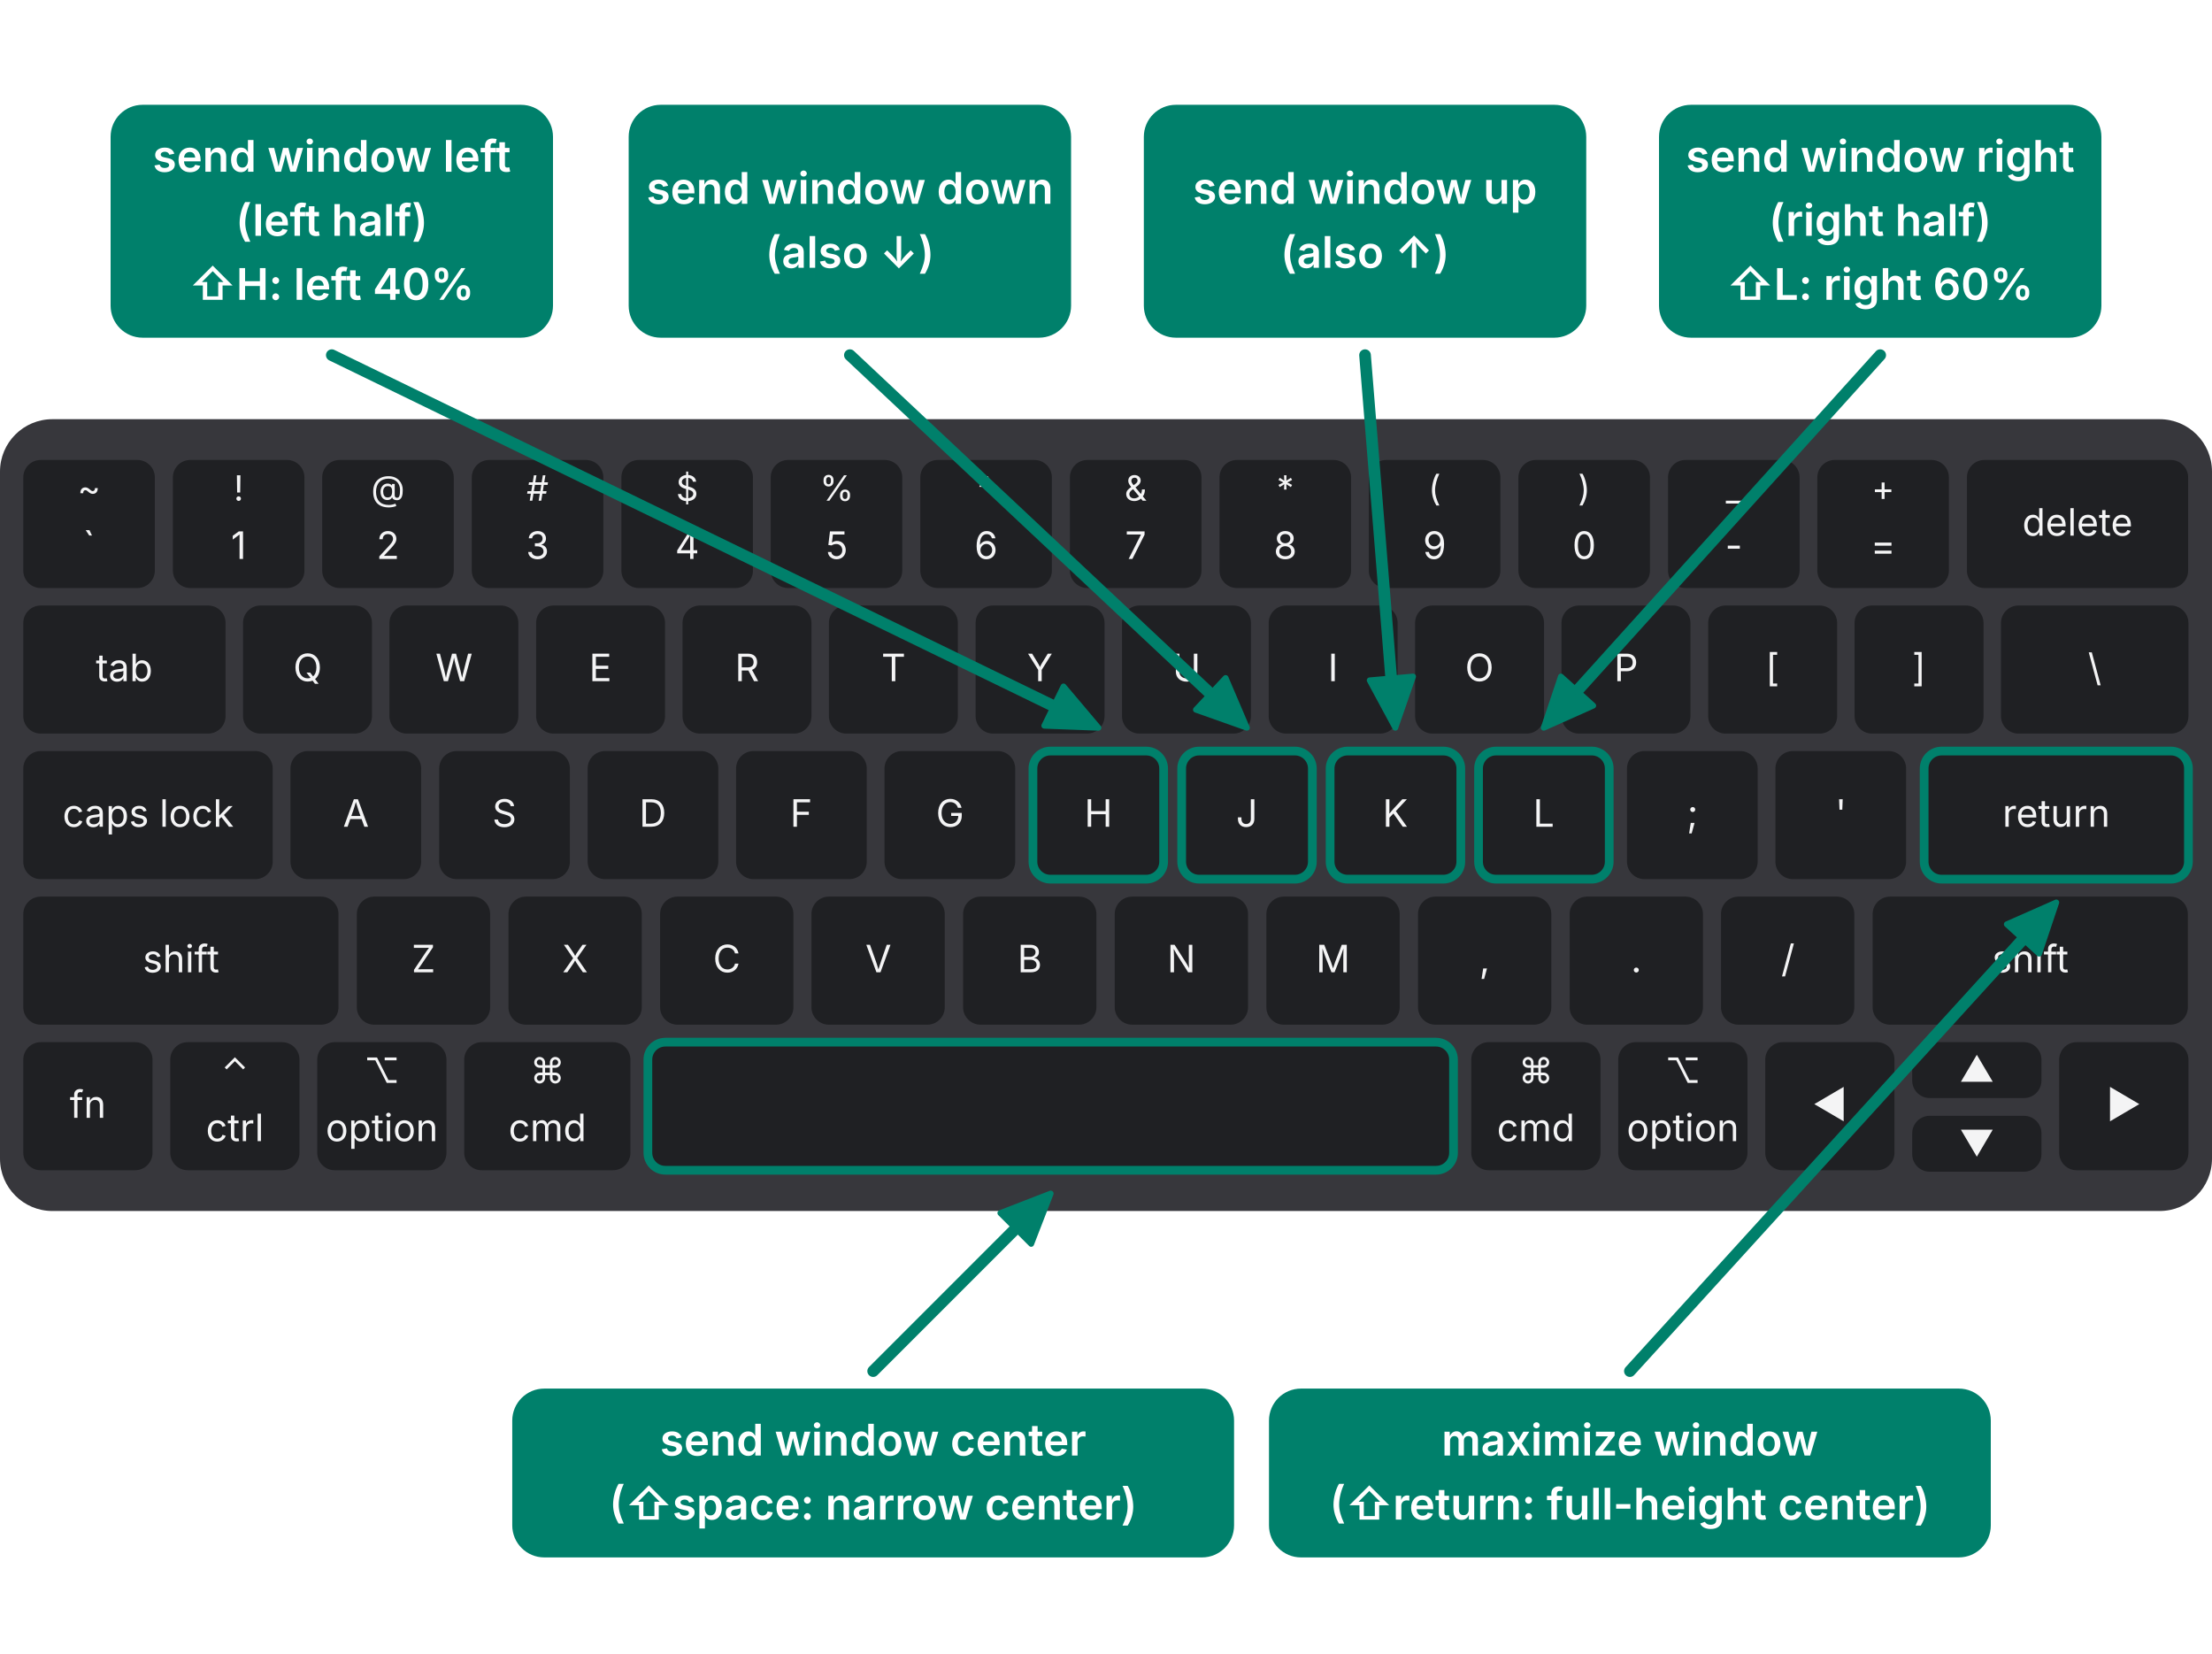
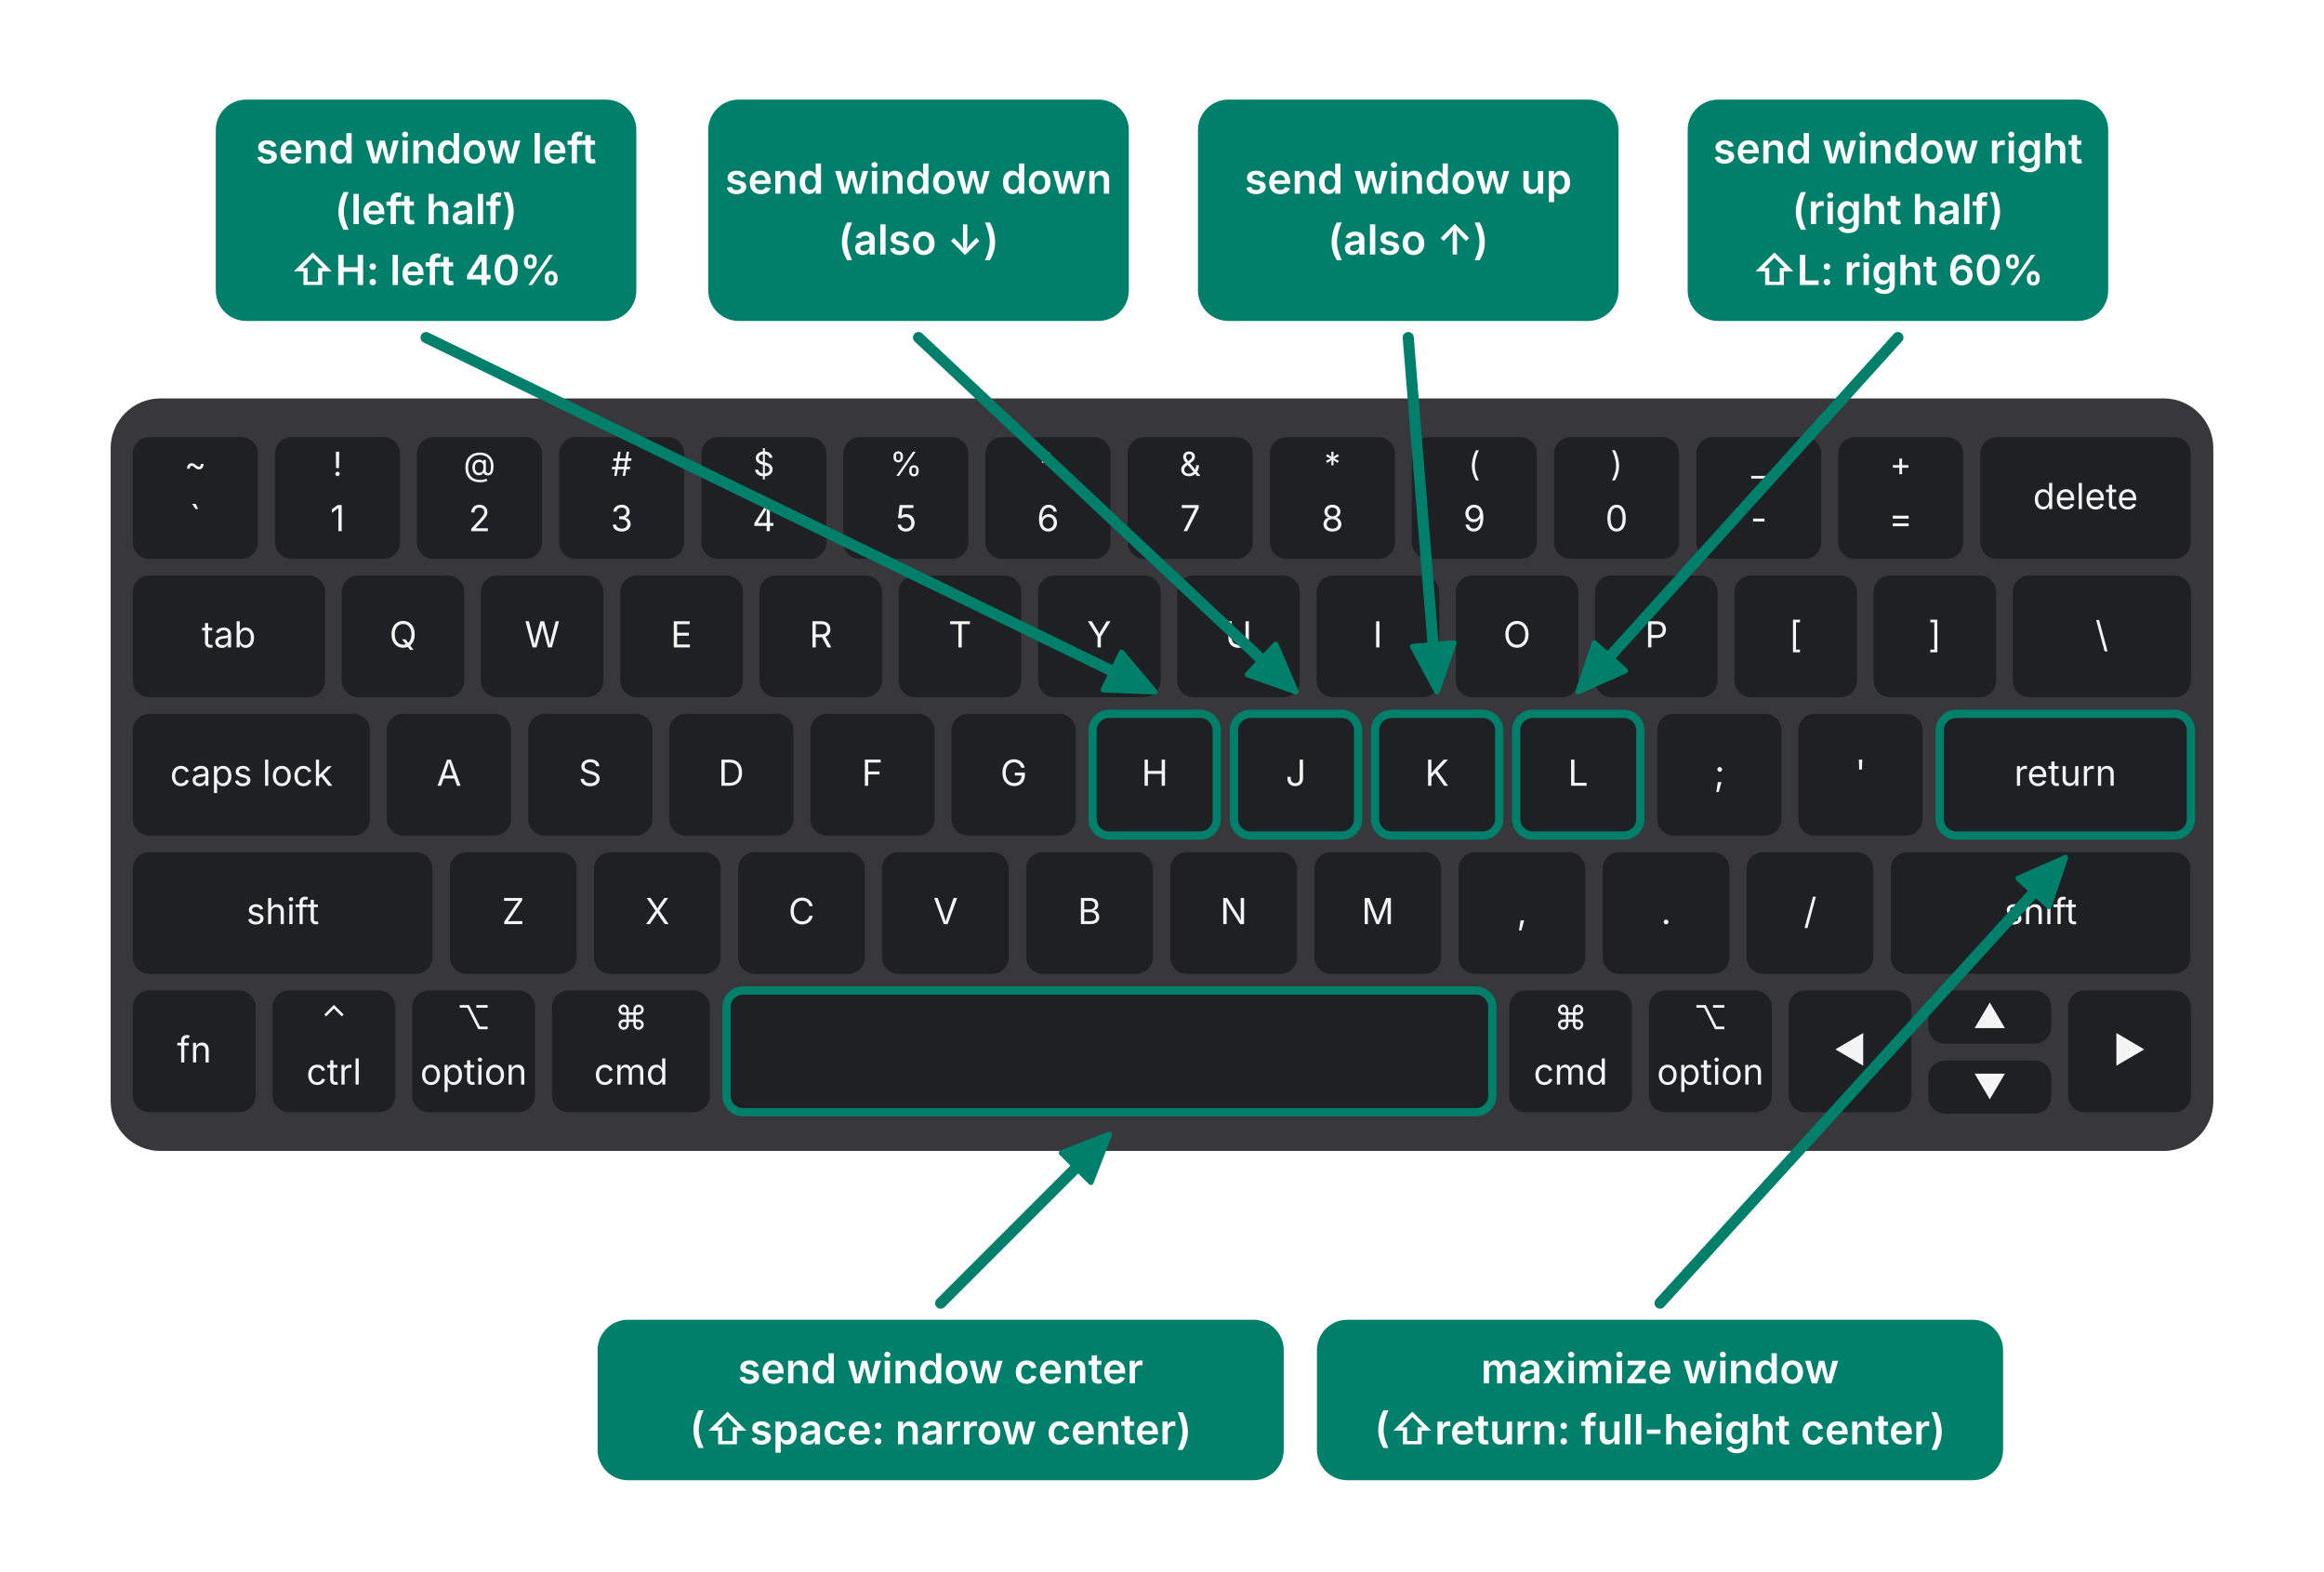
- <svg xmlns="http://www.w3.org/2000/svg" viewBox="0 -8 760 568" font-family="system-ui,-apple-system,sans-serif">
+ <svg xmlns="http://www.w3.org/2000/svg" viewBox="0 -8 840 568" font-family="system-ui,-apple-system,sans-serif">
  <style>
text.t{fill:#fff;font-weight:600} text.k{fill:#f4f4f5} text.w{fill:#fff;font-weight:600}
rect.b{fill:#37373c} rect.k{fill:#1f2023} rect.h{fill:#1f2023;stroke:#00806b;stroke-width:3} rect.hm{fill:#1f2023;stroke:#00a0e0;stroke-width:3}
</style>
-   <rect x="0" y="-8" width="840" height="700" fill="#fff" />
-   <rect class="b" x="0" y="136" width="760" height="272" rx="18" />
-   <rect class="k" x="8.0" y="150.0" width="45.2" height="44.0" rx="6" />
-   <text class="k" x="30.6" y="164.0" text-anchor="middle" font-size="12">~</text>
-   <text class="k" x="30.6" y="184.0" text-anchor="middle" font-size="13">`</text>
-   <rect class="k" x="59.4" y="150.0" width="45.2" height="44.0" rx="6" />
-   <text class="k" x="82.0" y="164.0" text-anchor="middle" font-size="12">!</text>
-   <text class="k" x="82.0" y="184.0" text-anchor="middle" font-size="13">1</text>
-   <rect class="k" x="110.7" y="150.0" width="45.2" height="44.0" rx="6" />
-   <text class="k" x="133.3" y="164.0" text-anchor="middle" font-size="12">@</text>
-   <text class="k" x="133.3" y="184.0" text-anchor="middle" font-size="13">2</text>
-   <rect class="k" x="162.1" y="150.0" width="45.2" height="44.0" rx="6" />
-   <text class="k" x="184.7" y="164.0" text-anchor="middle" font-size="12">#</text>
-   <text class="k" x="184.7" y="184.0" text-anchor="middle" font-size="13">3</text>
-   <rect class="k" x="213.5" y="150.0" width="45.2" height="44.0" rx="6" />
-   <text class="k" x="236.1" y="164.0" text-anchor="middle" font-size="12">$</text>
-   <text class="k" x="236.1" y="184.0" text-anchor="middle" font-size="13">4</text>
-   <rect class="k" x="264.8" y="150.0" width="45.2" height="44.0" rx="6" />
-   <text class="k" x="287.5" y="164.0" text-anchor="middle" font-size="12">%</text>
-   <text class="k" x="287.5" y="184.0" text-anchor="middle" font-size="13">5</text>
-   <rect class="k" x="316.2" y="150.0" width="45.2" height="44.0" rx="6" />
-   <text class="k" x="338.8" y="164.0" text-anchor="middle" font-size="12">^</text>
-   <text class="k" x="338.8" y="184.0" text-anchor="middle" font-size="13">6</text>
-   <rect class="k" x="367.6" y="150.0" width="45.2" height="44.0" rx="6" />
-   <text class="k" x="390.2" y="164.0" text-anchor="middle" font-size="12">&amp;</text>
-   <text class="k" x="390.2" y="184.0" text-anchor="middle" font-size="13">7</text>
-   <rect class="k" x="419.0" y="150.0" width="45.2" height="44.0" rx="6" />
-   <text class="k" x="441.6" y="164.0" text-anchor="middle" font-size="12">*</text>
-   <text class="k" x="441.6" y="184.0" text-anchor="middle" font-size="13">8</text>
-   <rect class="k" x="470.3" y="150.0" width="45.2" height="44.0" rx="6" />
-   <text class="k" x="492.9" y="164.0" text-anchor="middle" font-size="12">(</text>
-   <text class="k" x="492.9" y="184.0" text-anchor="middle" font-size="13">9</text>
-   <rect class="k" x="521.7" y="150.0" width="45.2" height="44.0" rx="6" />
-   <text class="k" x="544.3" y="164.0" text-anchor="middle" font-size="12">)</text>
-   <text class="k" x="544.3" y="184.0" text-anchor="middle" font-size="13">0</text>
-   <rect class="k" x="573.1" y="150.0" width="45.2" height="44.0" rx="6" />
-   <text class="k" x="595.7" y="164.0" text-anchor="middle" font-size="12">_</text>
-   <text class="k" x="595.7" y="184.0" text-anchor="middle" font-size="13">-</text>
-   <rect class="k" x="624.4" y="150.0" width="45.2" height="44.0" rx="6" />
-   <text class="k" x="647.0" y="164.0" text-anchor="middle" font-size="12">+</text>
-   <text class="k" x="647.0" y="184.0" text-anchor="middle" font-size="13">=</text>
-   <rect class="k" x="675.8" y="150.0" width="76.0" height="44.0" rx="6" />
-   <text class="k" x="713.8" y="176.0" text-anchor="middle" font-size="13">delete</text>
-   <rect class="k" x="8.0" y="200.0" width="69.5" height="44.0" rx="6" />
-   <text class="k" x="42.7" y="226.0" text-anchor="middle" font-size="13">tab</text>
-   <rect class="k" x="83.5" y="200.0" width="44.3" height="44.0" rx="6" />
-   <text class="k" x="105.7" y="226.0" text-anchor="middle" font-size="13">Q</text>
-   <rect class="k" x="133.8" y="200.0" width="44.3" height="44.0" rx="6" />
-   <text class="k" x="156.0" y="226.0" text-anchor="middle" font-size="13">W</text>
-   <rect class="k" x="184.2" y="200.0" width="44.3" height="44.0" rx="6" />
-   <text class="k" x="206.3" y="226.0" text-anchor="middle" font-size="13">E</text>
-   <rect class="k" x="234.5" y="200.0" width="44.3" height="44.0" rx="6" />
-   <text class="k" x="256.7" y="226.0" text-anchor="middle" font-size="13">R</text>
-   <rect class="k" x="284.8" y="200.0" width="44.3" height="44.0" rx="6" />
-   <text class="k" x="307.0" y="226.0" text-anchor="middle" font-size="13">T</text>
-   <rect class="k" x="335.2" y="200.0" width="44.3" height="44.0" rx="6" />
-   <text class="k" x="357.3" y="226.0" text-anchor="middle" font-size="13">Y</text>
-   <rect class="k" x="385.5" y="200.0" width="44.3" height="44.0" rx="6" />
-   <text class="k" x="407.7" y="226.0" text-anchor="middle" font-size="13">U</text>
-   <rect class="k" x="435.9" y="200.0" width="44.3" height="44.0" rx="6" />
-   <text class="k" x="458.0" y="226.0" text-anchor="middle" font-size="13">I</text>
-   <rect class="k" x="486.2" y="200.0" width="44.3" height="44.0" rx="6" />
-   <text class="k" x="508.3" y="226.0" text-anchor="middle" font-size="13">O</text>
-   <rect class="k" x="536.5" y="200.0" width="44.3" height="44.0" rx="6" />
-   <text class="k" x="558.7" y="226.0" text-anchor="middle" font-size="13">P</text>
-   <rect class="k" x="586.9" y="200.0" width="44.3" height="44.0" rx="6" />
-   <text class="k" x="609.0" y="226.0" text-anchor="middle" font-size="13">[</text>
-   <rect class="k" x="637.2" y="200.0" width="44.3" height="44.0" rx="6" />
-   <text class="k" x="659.3" y="226.0" text-anchor="middle" font-size="13">]</text>
-   <rect class="k" x="687.5" y="200.0" width="64.4" height="44.0" rx="6" />
-   <text class="k" x="719.7" y="226.0" text-anchor="middle" font-size="13">\</text>
-   <rect class="k" x="8.0" y="250.0" width="85.7" height="44.0" rx="6" />
-   <text class="k" x="50.9" y="276.0" text-anchor="middle" font-size="13">caps lock</text>
-   <rect class="k" x="99.8" y="250.0" width="44.9" height="44.0" rx="6" />
-   <text class="k" x="122.3" y="276.0" text-anchor="middle" font-size="13">A</text>
-   <rect class="k" x="150.9" y="250.0" width="44.9" height="44.0" rx="6" />
-   <text class="k" x="173.3" y="276.0" text-anchor="middle" font-size="13">S</text>
-   <rect class="k" x="201.9" y="250.0" width="44.9" height="44.0" rx="6" />
-   <text class="k" x="224.3" y="276.0" text-anchor="middle" font-size="13">D</text>
-   <rect class="k" x="252.9" y="250.0" width="44.9" height="44.0" rx="6" />
-   <text class="k" x="275.3" y="276.0" text-anchor="middle" font-size="13">F</text>
-   <rect class="k" x="303.9" y="250.0" width="44.9" height="44.0" rx="6" />
-   <text class="k" x="326.4" y="276.0" text-anchor="middle" font-size="13">G</text>
-   <rect class="h" x="354.9" y="250.0" width="44.9" height="44.0" rx="6" />
-   <text class="k" x="377.4" y="276.0" text-anchor="middle" font-size="13">H</text>
-   <rect class="h" x="406.0" y="250.0" width="44.9" height="44.0" rx="6" />
-   <text class="k" x="428.4" y="276.0" text-anchor="middle" font-size="13">J</text>
-   <rect class="h" x="457.0" y="250.0" width="44.9" height="44.0" rx="6" />
-   <text class="k" x="479.4" y="276.0" text-anchor="middle" font-size="13">K</text>
-   <rect class="h" x="508.0" y="250.0" width="44.9" height="44.0" rx="6" />
-   <text class="k" x="530.4" y="276.0" text-anchor="middle" font-size="13">L</text>
-   <rect class="k" x="559.0" y="250.0" width="44.9" height="44.0" rx="6" />
-   <text class="k" x="581.5" y="276.0" text-anchor="middle" font-size="13">;</text>
-   <rect class="k" x="610.0" y="250.0" width="44.9" height="44.0" rx="6" />
-   <text class="k" x="632.5" y="276.0" text-anchor="middle" font-size="13">'</text>
-   <rect class="h" x="661.1" y="250.0" width="90.8" height="44.0" rx="6" />
-   <text class="k" x="706.5" y="276.0" text-anchor="middle" font-size="13">return</text>
-   <rect class="k" x="8.0" y="300.0" width="108.3" height="44.0" rx="6" />
-   <text class="k" x="62.2" y="326.0" text-anchor="middle" font-size="13">shift</text>
-   <rect class="k" x="122.6" y="300.0" width="45.8" height="44.0" rx="6" />
-   <text class="k" x="145.5" y="326.0" text-anchor="middle" font-size="13">Z</text>
-   <rect class="k" x="174.7" y="300.0" width="45.8" height="44.0" rx="6" />
-   <text class="k" x="197.6" y="326.0" text-anchor="middle" font-size="13">X</text>
-   <rect class="k" x="226.8" y="300.0" width="45.8" height="44.0" rx="6" />
-   <text class="k" x="249.7" y="326.0" text-anchor="middle" font-size="13">C</text>
-   <rect class="k" x="278.8" y="300.0" width="45.8" height="44.0" rx="6" />
-   <text class="k" x="301.8" y="326.0" text-anchor="middle" font-size="13">V</text>
-   <rect class="k" x="330.9" y="300.0" width="45.8" height="44.0" rx="6" />
-   <text class="k" x="353.8" y="326.0" text-anchor="middle" font-size="13">B</text>
-   <rect class="k" x="383.0" y="300.0" width="45.8" height="44.0" rx="6" />
-   <text class="k" x="405.9" y="326.0" text-anchor="middle" font-size="13">N</text>
-   <rect class="k" x="435.1" y="300.0" width="45.8" height="44.0" rx="6" />
-   <text class="k" x="458.0" y="326.0" text-anchor="middle" font-size="13">M</text>
-   <rect class="k" x="487.2" y="300.0" width="45.8" height="44.0" rx="6" />
-   <text class="k" x="510.1" y="326.0" text-anchor="middle" font-size="13">,</text>
-   <rect class="k" x="539.3" y="300.0" width="45.8" height="44.0" rx="6" />
-   <text class="k" x="562.2" y="326.0" text-anchor="middle" font-size="13">.</text>
-   <rect class="k" x="591.3" y="300.0" width="45.8" height="44.0" rx="6" />
-   <text class="k" x="614.3" y="326.0" text-anchor="middle" font-size="13">/</text>
-   <rect class="k" x="643.4" y="300.0" width="108.3" height="44.0" rx="6" />
-   <text class="k" x="697.6" y="326.0" text-anchor="middle" font-size="13">shift</text>
-   <rect class="k" x="8.0" y="350.0" width="44.4" height="44.0" rx="6" />
-   <text class="k" x="30.2" y="376.0" text-anchor="middle" font-size="13">fn</text>
-   <rect class="k" x="58.5" y="350.0" width="44.4" height="44.0" rx="6" />
-   <text class="k" x="80.7" y="364.0" text-anchor="middle" font-size="12">⌃</text>
-   <text class="k" x="80.7" y="384.0" text-anchor="middle" font-size="13">ctrl</text>
-   <rect class="k" x="109.0" y="350.0" width="44.4" height="44.0" rx="6" />
-   <text class="k" x="131.2" y="364.0" text-anchor="middle" font-size="12">⌥</text>
-   <text class="k" x="131.2" y="384.0" text-anchor="middle" font-size="13">option</text>
-   <rect class="k" x="159.5" y="350.0" width="57.1" height="44.0" rx="6" />
-   <text class="k" x="188.1" y="364.0" text-anchor="middle" font-size="12">⌘</text>
-   <text class="k" x="188.1" y="384.0" text-anchor="middle" font-size="13">cmd</text>
-   <rect class="h" x="222.6" y="350.0" width="276.8" height="44.0" rx="6" />
-   <text class="k" x="361.0" y="376.0" text-anchor="middle" font-size="13" />
-   <rect class="k" x="505.5" y="350.0" width="44.4" height="44.0" rx="6" />
-   <text class="k" x="527.7" y="364.0" text-anchor="middle" font-size="12">⌘</text>
-   <text class="k" x="527.7" y="384.0" text-anchor="middle" font-size="13">cmd</text>
-   <rect class="k" x="556.0" y="350.0" width="44.4" height="44.0" rx="6" />
-   <text class="k" x="578.2" y="364.0" text-anchor="middle" font-size="12">⌥</text>
-   <text class="k" x="578.2" y="384.0" text-anchor="middle" font-size="13">option</text>
-   <rect class="k" x="606.5" y="350.0" width="44.4" height="44.0" rx="6" />
-   <text class="k" x="628.7" y="376.0" text-anchor="middle" font-size="13">◀</text>
-   <rect class="k" x="657.0" y="350.0" width="44.4" height="19.2" rx="6" />
-   <text class="k" x="679.2" y="363.6" text-anchor="middle" font-size="12">▲</text>
-   <rect class="k" x="657.0" y="375.3" width="44.4" height="19.2" rx="6" />
-   <text class="k" x="679.2" y="388.8" text-anchor="middle" font-size="12">▼</text>
-   <rect class="k" x="707.5" y="350.0" width="44.4" height="44.0" rx="6" />
-   <text class="k" x="729.7" y="376.0" text-anchor="middle" font-size="13">▶</text>
-   <rect x="38" y="28" width="152" height="80" rx="11" fill="#00806b" />
-   <text class="t" x="114" y="51" text-anchor="middle" font-size="15" font-weight="600">send window left</text>
-   <text class="t" x="114" y="73" text-anchor="middle" font-size="15" font-weight="600">(left half)</text>
-   <text class="t" x="114" y="95" text-anchor="middle" font-size="15" font-weight="600">⇧H: left 40%</text>
-   <line x1="114" y1="114" x2="362.1" y2="234.6" stroke="#00806b" stroke-width="4" stroke-linecap="round" />
-   <polygon points="377.4,242 358.8,241.3 365.4,227.8" fill="#00806b" stroke="#00806b" stroke-width="2" stroke-linejoin="round" />
-   <rect x="216" y="28" width="152" height="80" rx="11" fill="#00806b" />
-   <text class="t" x="292" y="62" text-anchor="middle" font-size="15" font-weight="600">send window down</text>
-   <text class="t" x="292" y="84" text-anchor="middle" font-size="15" font-weight="600">(also ↓)</text>
-   <line x1="292" y1="114" x2="416" y2="230.4" stroke="#00806b" stroke-width="4" stroke-linecap="round" />
-   <polygon points="428.4,242 410.9,235.8 421.1,224.9" fill="#00806b" stroke="#00806b" stroke-width="2" stroke-linejoin="round" />
-   <rect x="393" y="28" width="152" height="80" rx="11" fill="#00806b" />
-   <text class="t" x="469" y="62" text-anchor="middle" font-size="15" font-weight="600">send window up</text>
-   <text class="t" x="469" y="84" text-anchor="middle" font-size="15" font-weight="600">(also ↑)</text>
-   <line x1="469" y1="114" x2="478" y2="225.1" stroke="#00806b" stroke-width="4" stroke-linecap="round" />
-   <polygon points="479.4,242 470.6,225.7 485.5,224.4" fill="#00806b" stroke="#00806b" stroke-width="2" stroke-linejoin="round" />
-   <rect x="570" y="28" width="152" height="80" rx="11" fill="#00806b" />
-   <text class="t" x="646" y="51" text-anchor="middle" font-size="15" font-weight="600">send window right</text>
-   <text class="t" x="646" y="73" text-anchor="middle" font-size="15" font-weight="600">(right half)</text>
-   <text class="t" x="646" y="95" text-anchor="middle" font-size="15" font-weight="600">⇧L: right 60%</text>
-   <line x1="646" y1="114" x2="541.8" y2="229.4" stroke="#00806b" stroke-width="4" stroke-linecap="round" />
-   <polygon points="530.4,242 536.3,224.4 547.4,234.4" fill="#00806b" stroke="#00806b" stroke-width="2" stroke-linejoin="round" />
-   <rect x="176" y="469" width="248" height="58" rx="11" fill="#00806b" />
-   <text class="t" x="300" y="492" text-anchor="middle" font-size="15" font-weight="600">send window center</text>
-   <text class="t" x="300" y="514" text-anchor="middle" font-size="15" font-weight="600">(⇧space: narrow center)</text>
-   <line x1="300" y1="463" x2="349" y2="414" stroke="#00806b" stroke-width="4" stroke-linecap="round" />
-   <polygon points="361,402 354.3,419.3 343.7,408.7" fill="#00806b" stroke="#00806b" stroke-width="2" stroke-linejoin="round" />
-   <rect x="436" y="469" width="248" height="58" rx="11" fill="#00806b" />
-   <text class="t" x="560" y="492" text-anchor="middle" font-size="15" font-weight="600">maximize window</text>
-   <text class="t" x="560" y="514" text-anchor="middle" font-size="15" font-weight="600">(⇧return: full-height center)</text>
-   <line x1="560" y1="463" x2="695.1" y2="314.6" stroke="#00806b" stroke-width="4" stroke-linecap="round" />
-   <polygon points="706.5,302 700.6,319.6 689.5,309.5" fill="#00806b" stroke="#00806b" stroke-width="2" stroke-linejoin="round" />
+   <rect x="-40" y="-8" width="920" height="700" fill="#fff" />
+   <g transform="translate(40,0)">
+     <rect class="b" x="0" y="136" width="760" height="272" rx="18" />
+     <rect class="k" x="8.0" y="150.0" width="45.2" height="44.0" rx="6" />
+     <text class="k" x="30.6" y="164.0" text-anchor="middle" font-size="12">~</text>
+     <text class="k" x="30.6" y="184.0" text-anchor="middle" font-size="13">`</text>
+     <rect class="k" x="59.4" y="150.0" width="45.2" height="44.0" rx="6" />
+     <text class="k" x="82.0" y="164.0" text-anchor="middle" font-size="12">!</text>
+     <text class="k" x="82.0" y="184.0" text-anchor="middle" font-size="13">1</text>
+     <rect class="k" x="110.7" y="150.0" width="45.2" height="44.0" rx="6" />
+     <text class="k" x="133.3" y="164.0" text-anchor="middle" font-size="12">@</text>
+     <text class="k" x="133.3" y="184.0" text-anchor="middle" font-size="13">2</text>
+     <rect class="k" x="162.1" y="150.0" width="45.2" height="44.0" rx="6" />
+     <text class="k" x="184.7" y="164.0" text-anchor="middle" font-size="12">#</text>
+     <text class="k" x="184.7" y="184.0" text-anchor="middle" font-size="13">3</text>
+     <rect class="k" x="213.5" y="150.0" width="45.2" height="44.0" rx="6" />
+     <text class="k" x="236.1" y="164.0" text-anchor="middle" font-size="12">$</text>
+     <text class="k" x="236.1" y="184.0" text-anchor="middle" font-size="13">4</text>
+     <rect class="k" x="264.8" y="150.0" width="45.2" height="44.0" rx="6" />
+     <text class="k" x="287.5" y="164.0" text-anchor="middle" font-size="12">%</text>
+     <text class="k" x="287.5" y="184.0" text-anchor="middle" font-size="13">5</text>
+     <rect class="k" x="316.2" y="150.0" width="45.2" height="44.0" rx="6" />
+     <text class="k" x="338.8" y="164.0" text-anchor="middle" font-size="12">^</text>
+     <text class="k" x="338.8" y="184.0" text-anchor="middle" font-size="13">6</text>
+     <rect class="k" x="367.6" y="150.0" width="45.2" height="44.0" rx="6" />
+     <text class="k" x="390.2" y="164.0" text-anchor="middle" font-size="12">&amp;</text>
+     <text class="k" x="390.2" y="184.0" text-anchor="middle" font-size="13">7</text>
+     <rect class="k" x="419.0" y="150.0" width="45.2" height="44.0" rx="6" />
+     <text class="k" x="441.6" y="164.0" text-anchor="middle" font-size="12">*</text>
+     <text class="k" x="441.6" y="184.0" text-anchor="middle" font-size="13">8</text>
+     <rect class="k" x="470.3" y="150.0" width="45.2" height="44.0" rx="6" />
+     <text class="k" x="492.9" y="164.0" text-anchor="middle" font-size="12">(</text>
+     <text class="k" x="492.9" y="184.0" text-anchor="middle" font-size="13">9</text>
+     <rect class="k" x="521.7" y="150.0" width="45.2" height="44.0" rx="6" />
+     <text class="k" x="544.3" y="164.0" text-anchor="middle" font-size="12">)</text>
+     <text class="k" x="544.3" y="184.0" text-anchor="middle" font-size="13">0</text>
+     <rect class="k" x="573.1" y="150.0" width="45.2" height="44.0" rx="6" />
+     <text class="k" x="595.7" y="164.0" text-anchor="middle" font-size="12">_</text>
+     <text class="k" x="595.7" y="184.0" text-anchor="middle" font-size="13">-</text>
+     <rect class="k" x="624.4" y="150.0" width="45.2" height="44.0" rx="6" />
+     <text class="k" x="647.0" y="164.0" text-anchor="middle" font-size="12">+</text>
+     <text class="k" x="647.0" y="184.0" text-anchor="middle" font-size="13">=</text>
+     <rect class="k" x="675.8" y="150.0" width="76.0" height="44.0" rx="6" />
+     <text class="k" x="713.8" y="176.0" text-anchor="middle" font-size="13">delete</text>
+     <rect class="k" x="8.0" y="200.0" width="69.5" height="44.0" rx="6" />
+     <text class="k" x="42.7" y="226.0" text-anchor="middle" font-size="13">tab</text>
+     <rect class="k" x="83.5" y="200.0" width="44.3" height="44.0" rx="6" />
+     <text class="k" x="105.7" y="226.0" text-anchor="middle" font-size="13">Q</text>
+     <rect class="k" x="133.8" y="200.0" width="44.3" height="44.0" rx="6" />
+     <text class="k" x="156.0" y="226.0" text-anchor="middle" font-size="13">W</text>
+     <rect class="k" x="184.2" y="200.0" width="44.3" height="44.0" rx="6" />
+     <text class="k" x="206.3" y="226.0" text-anchor="middle" font-size="13">E</text>
+     <rect class="k" x="234.5" y="200.0" width="44.3" height="44.0" rx="6" />
+     <text class="k" x="256.7" y="226.0" text-anchor="middle" font-size="13">R</text>
+     <rect class="k" x="284.8" y="200.0" width="44.3" height="44.0" rx="6" />
+     <text class="k" x="307.0" y="226.0" text-anchor="middle" font-size="13">T</text>
+     <rect class="k" x="335.2" y="200.0" width="44.3" height="44.0" rx="6" />
+     <text class="k" x="357.3" y="226.0" text-anchor="middle" font-size="13">Y</text>
+     <rect class="k" x="385.5" y="200.0" width="44.3" height="44.0" rx="6" />
+     <text class="k" x="407.7" y="226.0" text-anchor="middle" font-size="13">U</text>
+     <rect class="k" x="435.9" y="200.0" width="44.3" height="44.0" rx="6" />
+     <text class="k" x="458.0" y="226.0" text-anchor="middle" font-size="13">I</text>
+     <rect class="k" x="486.2" y="200.0" width="44.3" height="44.0" rx="6" />
+     <text class="k" x="508.3" y="226.0" text-anchor="middle" font-size="13">O</text>
+     <rect class="k" x="536.5" y="200.0" width="44.3" height="44.0" rx="6" />
+     <text class="k" x="558.7" y="226.0" text-anchor="middle" font-size="13">P</text>
+     <rect class="k" x="586.9" y="200.0" width="44.3" height="44.0" rx="6" />
+     <text class="k" x="609.0" y="226.0" text-anchor="middle" font-size="13">[</text>
+     <rect class="k" x="637.2" y="200.0" width="44.3" height="44.0" rx="6" />
+     <text class="k" x="659.3" y="226.0" text-anchor="middle" font-size="13">]</text>
+     <rect class="k" x="687.5" y="200.0" width="64.4" height="44.0" rx="6" />
+     <text class="k" x="719.7" y="226.0" text-anchor="middle" font-size="13">\</text>
+     <rect class="k" x="8.0" y="250.0" width="85.7" height="44.0" rx="6" />
+     <text class="k" x="50.9" y="276.0" text-anchor="middle" font-size="13">caps lock</text>
+     <rect class="k" x="99.8" y="250.0" width="44.9" height="44.0" rx="6" />
+     <text class="k" x="122.3" y="276.0" text-anchor="middle" font-size="13">A</text>
+     <rect class="k" x="150.9" y="250.0" width="44.9" height="44.0" rx="6" />
+     <text class="k" x="173.3" y="276.0" text-anchor="middle" font-size="13">S</text>
+     <rect class="k" x="201.9" y="250.0" width="44.9" height="44.0" rx="6" />
+     <text class="k" x="224.3" y="276.0" text-anchor="middle" font-size="13">D</text>
+     <rect class="k" x="252.9" y="250.0" width="44.9" height="44.0" rx="6" />
+     <text class="k" x="275.3" y="276.0" text-anchor="middle" font-size="13">F</text>
+     <rect class="k" x="303.9" y="250.0" width="44.9" height="44.0" rx="6" />
+     <text class="k" x="326.4" y="276.0" text-anchor="middle" font-size="13">G</text>
+     <rect class="h" x="354.9" y="250.0" width="44.9" height="44.0" rx="6" />
+     <text class="k" x="377.4" y="276.0" text-anchor="middle" font-size="13">H</text>
+     <rect class="h" x="406.0" y="250.0" width="44.9" height="44.0" rx="6" />
+     <text class="k" x="428.4" y="276.0" text-anchor="middle" font-size="13">J</text>
+     <rect class="h" x="457.0" y="250.0" width="44.9" height="44.0" rx="6" />
+     <text class="k" x="479.4" y="276.0" text-anchor="middle" font-size="13">K</text>
+     <rect class="h" x="508.0" y="250.0" width="44.9" height="44.0" rx="6" />
+     <text class="k" x="530.4" y="276.0" text-anchor="middle" font-size="13">L</text>
+     <rect class="k" x="559.0" y="250.0" width="44.9" height="44.0" rx="6" />
+     <text class="k" x="581.5" y="276.0" text-anchor="middle" font-size="13">;</text>
+     <rect class="k" x="610.0" y="250.0" width="44.9" height="44.0" rx="6" />
+     <text class="k" x="632.5" y="276.0" text-anchor="middle" font-size="13">'</text>
+     <rect class="h" x="661.1" y="250.0" width="90.8" height="44.0" rx="6" />
+     <text class="k" x="706.5" y="276.0" text-anchor="middle" font-size="13">return</text>
+     <rect class="k" x="8.0" y="300.0" width="108.3" height="44.0" rx="6" />
+     <text class="k" x="62.2" y="326.0" text-anchor="middle" font-size="13">shift</text>
+     <rect class="k" x="122.6" y="300.0" width="45.8" height="44.0" rx="6" />
+     <text class="k" x="145.5" y="326.0" text-anchor="middle" font-size="13">Z</text>
+     <rect class="k" x="174.7" y="300.0" width="45.8" height="44.0" rx="6" />
+     <text class="k" x="197.6" y="326.0" text-anchor="middle" font-size="13">X</text>
+     <rect class="k" x="226.8" y="300.0" width="45.8" height="44.0" rx="6" />
+     <text class="k" x="249.7" y="326.0" text-anchor="middle" font-size="13">C</text>
+     <rect class="k" x="278.8" y="300.0" width="45.8" height="44.0" rx="6" />
+     <text class="k" x="301.8" y="326.0" text-anchor="middle" font-size="13">V</text>
+     <rect class="k" x="330.9" y="300.0" width="45.8" height="44.0" rx="6" />
+     <text class="k" x="353.8" y="326.0" text-anchor="middle" font-size="13">B</text>
+     <rect class="k" x="383.0" y="300.0" width="45.8" height="44.0" rx="6" />
+     <text class="k" x="405.9" y="326.0" text-anchor="middle" font-size="13">N</text>
+     <rect class="k" x="435.1" y="300.0" width="45.8" height="44.0" rx="6" />
+     <text class="k" x="458.0" y="326.0" text-anchor="middle" font-size="13">M</text>
+     <rect class="k" x="487.2" y="300.0" width="45.8" height="44.0" rx="6" />
+     <text class="k" x="510.1" y="326.0" text-anchor="middle" font-size="13">,</text>
+     <rect class="k" x="539.3" y="300.0" width="45.8" height="44.0" rx="6" />
+     <text class="k" x="562.2" y="326.0" text-anchor="middle" font-size="13">.</text>
+     <rect class="k" x="591.3" y="300.0" width="45.8" height="44.0" rx="6" />
+     <text class="k" x="614.3" y="326.0" text-anchor="middle" font-size="13">/</text>
+     <rect class="k" x="643.4" y="300.0" width="108.3" height="44.0" rx="6" />
+     <text class="k" x="697.6" y="326.0" text-anchor="middle" font-size="13">shift</text>
+     <rect class="k" x="8.0" y="350.0" width="44.4" height="44.0" rx="6" />
+     <text class="k" x="30.2" y="376.0" text-anchor="middle" font-size="13">fn</text>
+     <rect class="k" x="58.5" y="350.0" width="44.4" height="44.0" rx="6" />
+     <text class="k" x="80.7" y="364.0" text-anchor="middle" font-size="12">⌃</text>
+     <text class="k" x="80.7" y="384.0" text-anchor="middle" font-size="13">ctrl</text>
+     <rect class="k" x="109.0" y="350.0" width="44.4" height="44.0" rx="6" />
+     <text class="k" x="131.2" y="364.0" text-anchor="middle" font-size="12">⌥</text>
+     <text class="k" x="131.2" y="384.0" text-anchor="middle" font-size="13">option</text>
+     <rect class="k" x="159.5" y="350.0" width="57.1" height="44.0" rx="6" />
+     <text class="k" x="188.1" y="364.0" text-anchor="middle" font-size="12">⌘</text>
+     <text class="k" x="188.1" y="384.0" text-anchor="middle" font-size="13">cmd</text>
+     <rect class="h" x="222.6" y="350.0" width="276.8" height="44.0" rx="6" />
+     <text class="k" x="361.0" y="376.0" text-anchor="middle" font-size="13" />
+     <rect class="k" x="505.5" y="350.0" width="44.4" height="44.0" rx="6" />
+     <text class="k" x="527.7" y="364.0" text-anchor="middle" font-size="12">⌘</text>
+     <text class="k" x="527.7" y="384.0" text-anchor="middle" font-size="13">cmd</text>
+     <rect class="k" x="556.0" y="350.0" width="44.4" height="44.0" rx="6" />
+     <text class="k" x="578.2" y="364.0" text-anchor="middle" font-size="12">⌥</text>
+     <text class="k" x="578.2" y="384.0" text-anchor="middle" font-size="13">option</text>
+     <rect class="k" x="606.5" y="350.0" width="44.4" height="44.0" rx="6" />
+     <text class="k" x="628.7" y="376.0" text-anchor="middle" font-size="13">◀</text>
+     <rect class="k" x="657.0" y="350.0" width="44.4" height="19.2" rx="6" />
+     <text class="k" x="679.2" y="363.6" text-anchor="middle" font-size="12">▲</text>
+     <rect class="k" x="657.0" y="375.3" width="44.4" height="19.2" rx="6" />
+     <text class="k" x="679.2" y="388.8" text-anchor="middle" font-size="12">▼</text>
+     <rect class="k" x="707.5" y="350.0" width="44.4" height="44.0" rx="6" />
+     <text class="k" x="729.7" y="376.0" text-anchor="middle" font-size="13">▶</text>
+     <rect x="38" y="28" width="152" height="80" rx="11" fill="#00806b" />
+     <text class="t" x="114" y="51" text-anchor="middle" font-size="15" font-weight="600">send window left</text>
+     <text class="t" x="114" y="73" text-anchor="middle" font-size="15" font-weight="600">(left half)</text>
+     <text class="t" x="114" y="95" text-anchor="middle" font-size="15" font-weight="600">⇧H: left 40%</text>
+     <line x1="114" y1="114" x2="362.1" y2="234.6" stroke="#00806b" stroke-width="4" stroke-linecap="round" />
+     <polygon points="377.4,242 358.8,241.3 365.4,227.8" fill="#00806b" stroke="#00806b" stroke-width="2" stroke-linejoin="round" />
+     <rect x="216" y="28" width="152" height="80" rx="11" fill="#00806b" />
+     <text class="t" x="292" y="62" text-anchor="middle" font-size="15" font-weight="600">send window down</text>
+     <text class="t" x="292" y="84" text-anchor="middle" font-size="15" font-weight="600">(also ↓)</text>
+     <line x1="292" y1="114" x2="416" y2="230.4" stroke="#00806b" stroke-width="4" stroke-linecap="round" />
+     <polygon points="428.4,242 410.9,235.8 421.1,224.9" fill="#00806b" stroke="#00806b" stroke-width="2" stroke-linejoin="round" />
+     <rect x="393" y="28" width="152" height="80" rx="11" fill="#00806b" />
+     <text class="t" x="469" y="62" text-anchor="middle" font-size="15" font-weight="600">send window up</text>
+     <text class="t" x="469" y="84" text-anchor="middle" font-size="15" font-weight="600">(also ↑)</text>
+     <line x1="469" y1="114" x2="478" y2="225.1" stroke="#00806b" stroke-width="4" stroke-linecap="round" />
+     <polygon points="479.4,242 470.6,225.7 485.5,224.4" fill="#00806b" stroke="#00806b" stroke-width="2" stroke-linejoin="round" />
+     <rect x="570" y="28" width="152" height="80" rx="11" fill="#00806b" />
+     <text class="t" x="646" y="51" text-anchor="middle" font-size="15" font-weight="600">send window right</text>
+     <text class="t" x="646" y="73" text-anchor="middle" font-size="15" font-weight="600">(right half)</text>
+     <text class="t" x="646" y="95" text-anchor="middle" font-size="15" font-weight="600">⇧L: right 60%</text>
+     <line x1="646" y1="114" x2="541.8" y2="229.4" stroke="#00806b" stroke-width="4" stroke-linecap="round" />
+     <polygon points="530.4,242 536.3,224.4 547.4,234.4" fill="#00806b" stroke="#00806b" stroke-width="2" stroke-linejoin="round" />
+     <rect x="176" y="469" width="248" height="58" rx="11" fill="#00806b" />
+     <text class="t" x="300" y="492" text-anchor="middle" font-size="15" font-weight="600">send window center</text>
+     <text class="t" x="300" y="514" text-anchor="middle" font-size="15" font-weight="600">(⇧space: narrow center)</text>
+     <line x1="300" y1="463" x2="349" y2="414" stroke="#00806b" stroke-width="4" stroke-linecap="round" />
+     <polygon points="361,402 354.3,419.3 343.7,408.7" fill="#00806b" stroke="#00806b" stroke-width="2" stroke-linejoin="round" />
+     <rect x="436" y="469" width="248" height="58" rx="11" fill="#00806b" />
+     <text class="t" x="560" y="492" text-anchor="middle" font-size="15" font-weight="600">maximize window</text>
+     <text class="t" x="560" y="514" text-anchor="middle" font-size="15" font-weight="600">(⇧return: full-height center)</text>
+     <line x1="560" y1="463" x2="695.1" y2="314.6" stroke="#00806b" stroke-width="4" stroke-linecap="round" />
+     <polygon points="706.5,302 700.6,319.6 689.5,309.5" fill="#00806b" stroke="#00806b" stroke-width="2" stroke-linejoin="round" />
+   </g>
</svg>
